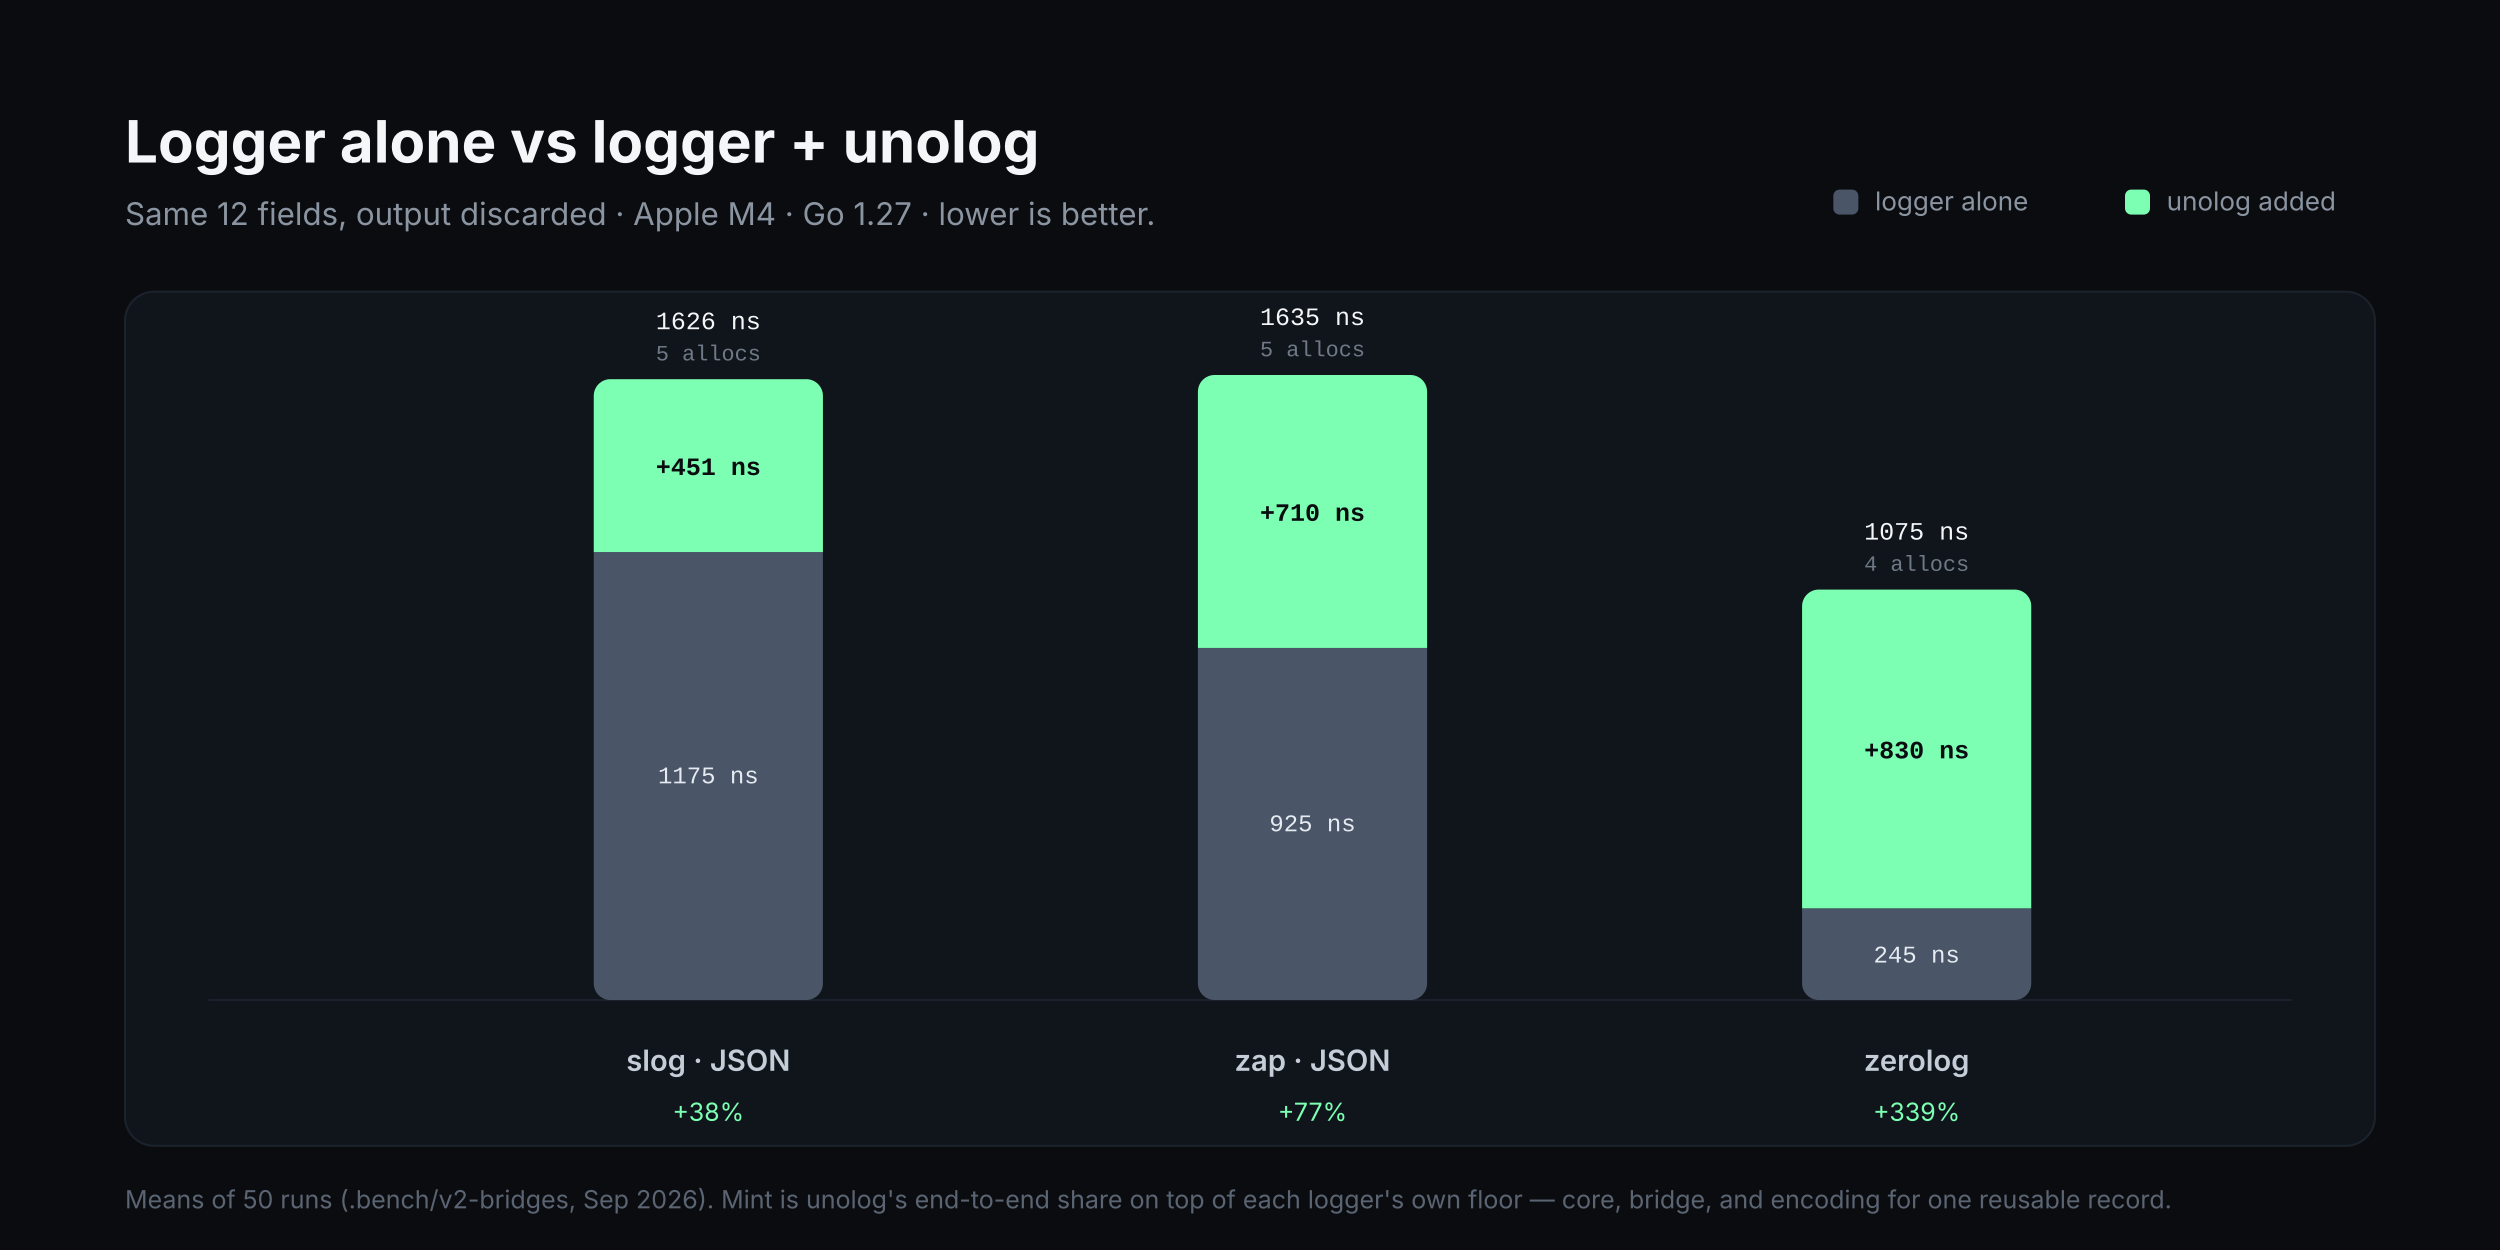
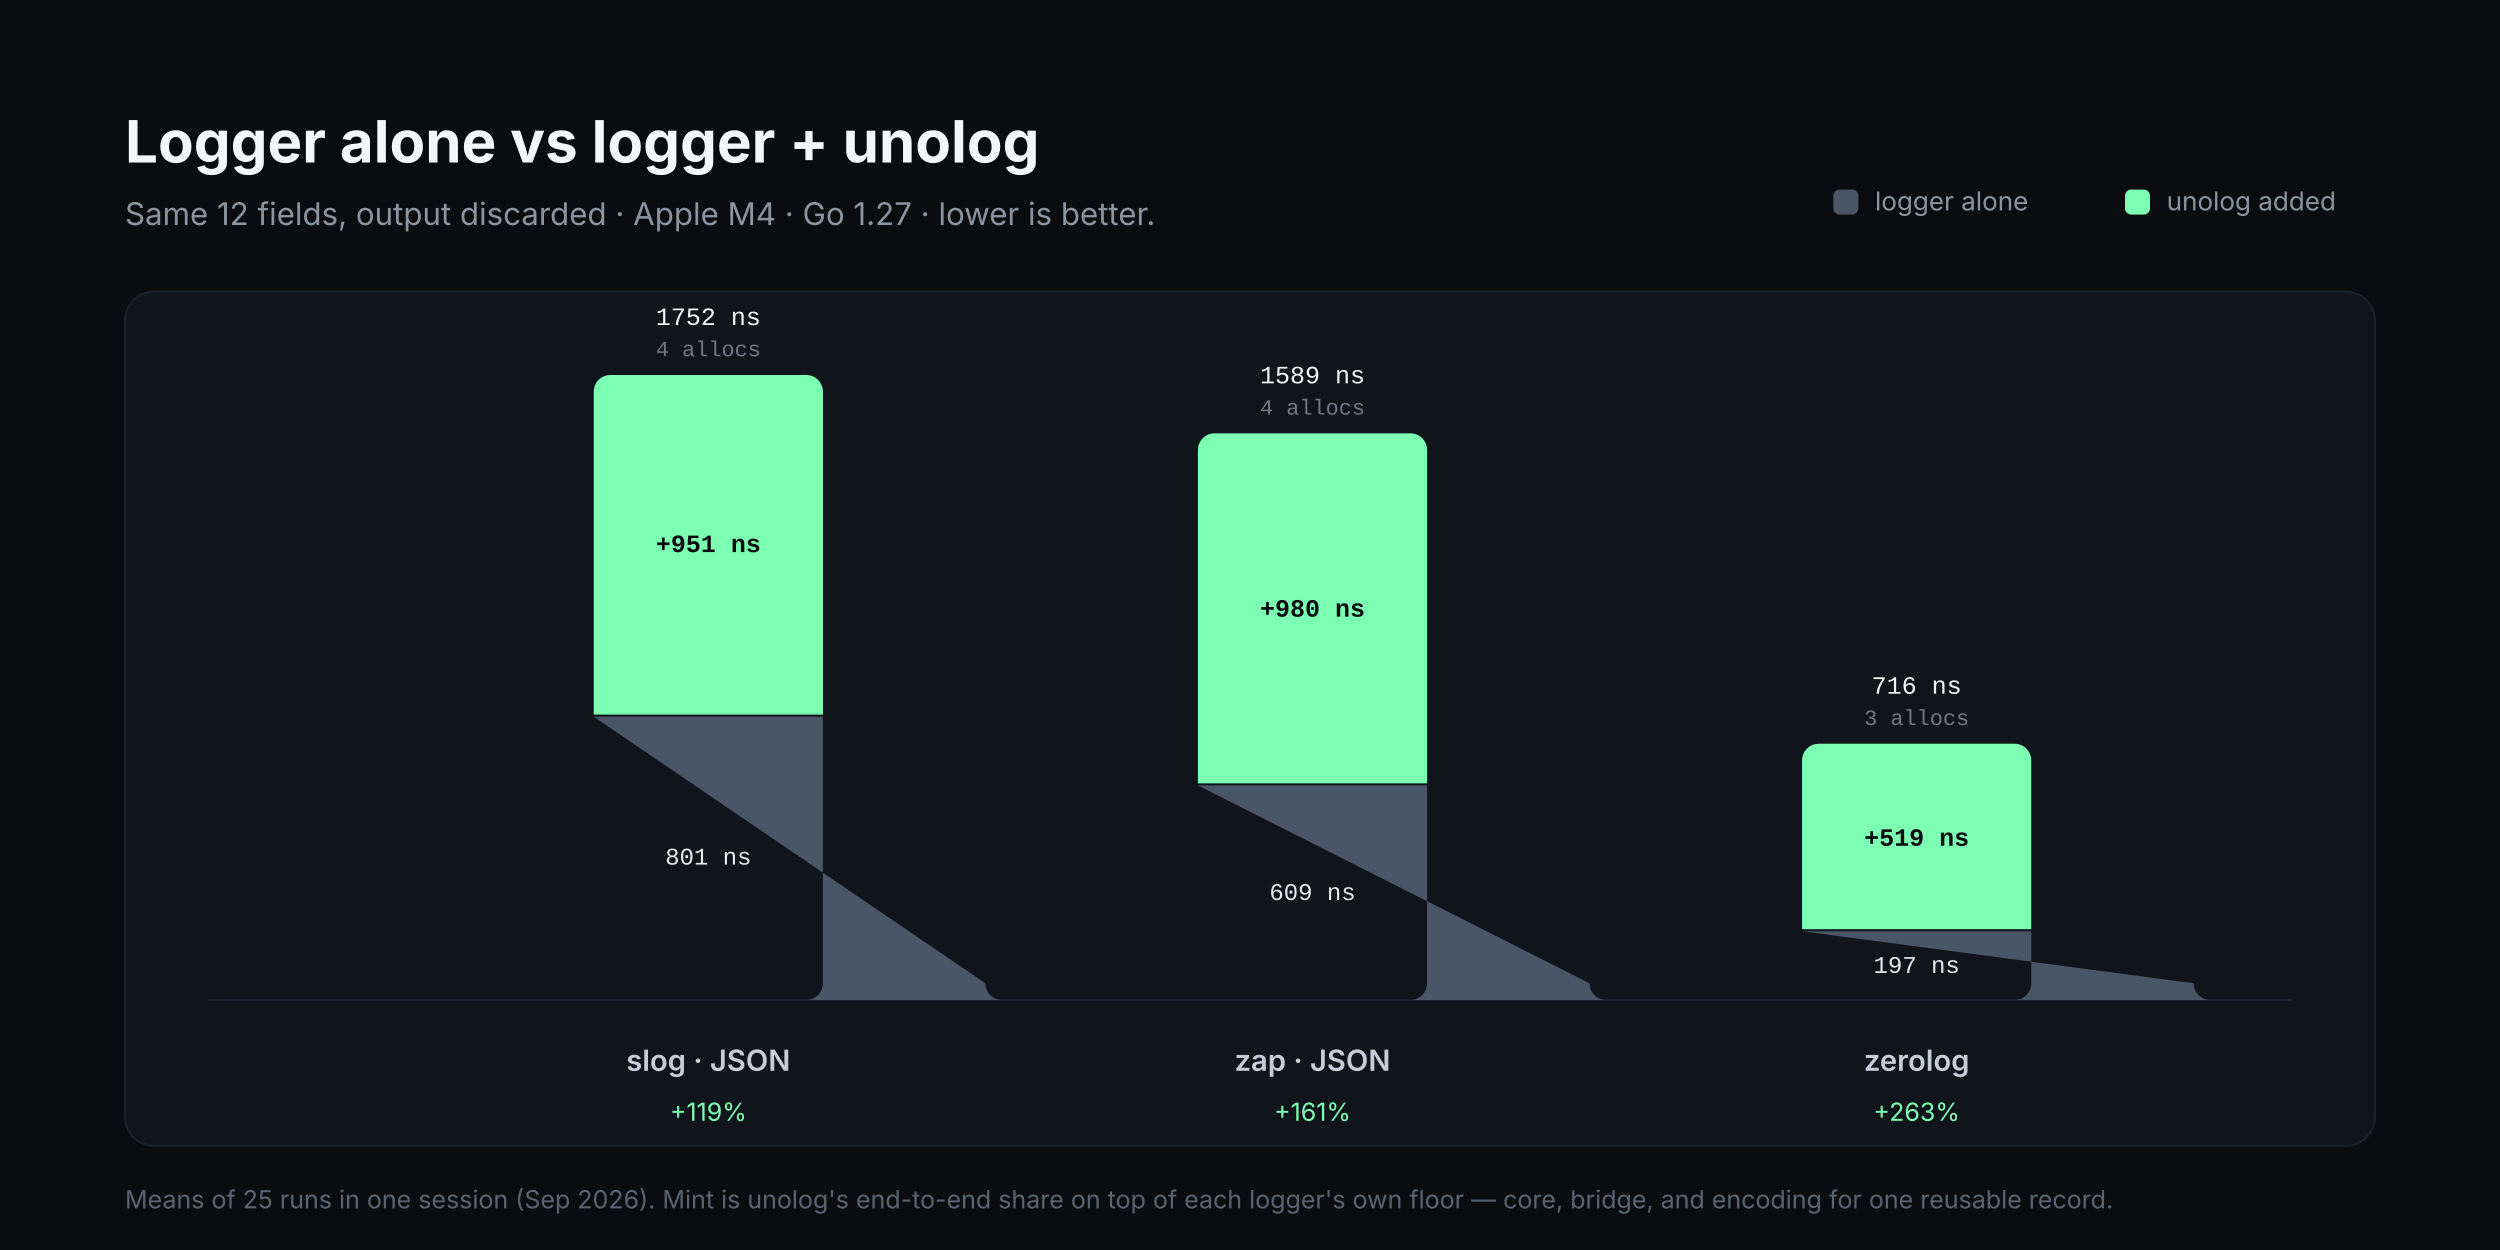
<svg xmlns="http://www.w3.org/2000/svg" width="1200" height="600" viewBox="0 0 1200 600" fill="none" role="img" aria-labelledby="title desc">
  <rect width="1200" height="600" fill="#0A0C10" />
  <text x="60" y="78" font-family="Inter, Segoe UI, Roboto, Helvetica, Arial, sans-serif" font-size="28" font-weight="700" fill="#F4F6F8">Logger alone vs logger + unolog</text>
  <text x="60" y="108" font-family="Inter, Segoe UI, Roboto, Helvetica, Arial, sans-serif" font-size="15" fill="#8B94A1">Same 12 fields, output discarded · Apple M4 · Go 1.27 · lower is better.</text>
  <rect x="880" y="91" width="12" height="12" rx="3" fill="#4A5568" />
  <text x="900" y="101" font-family="Inter, Segoe UI, Roboto, Helvetica, Arial, sans-serif" font-size="12.5" fill="#8B94A1">logger alone</text>
  <rect x="1020" y="91" width="12" height="12" rx="3" fill="#7CFFB2" />
  <text x="1040" y="101" font-family="Inter, Segoe UI, Roboto, Helvetica, Arial, sans-serif" font-size="12.5" fill="#8B94A1">unolog added</text>
  <rect x="60" y="140" width="1080" height="410" rx="14" fill="#10151C" stroke="#1B222B" />
  <line x1="100" y1="480" x2="1100" y2="480" stroke="#1B222B" />
-   <path d="M285 265 h110 v207 a8 8 0 0 1 -8 8 h-94 a8 8 0 0 1 -8 -8 z" fill="#4A5568" />
-   <text x="340" y="376" text-anchor="middle" font-family="ui-monospace, SFMono-Regular, Menlo, Monaco, Consolas, Liberation Mono, monospace" font-size="11.5" fill="#E6EBF1">1175 ns</text>
-   <path d="M285 190 a8 8 0 0 1 8 -8 h94 a8 8 0 0 1 8 8 v75 h-110 z" fill="#7CFFB2" />
-   <text x="340" y="228" text-anchor="middle" font-family="ui-monospace, SFMono-Regular, Menlo, Monaco, Consolas, Liberation Mono, monospace" font-size="12" font-weight="700" fill="#0A0C10">+451 ns</text>
-   <text x="340" y="158" text-anchor="middle" font-family="ui-monospace, SFMono-Regular, Menlo, Monaco, Consolas, Liberation Mono, monospace" font-size="12" fill="#F4F6F8">1626 ns</text>
-   <text x="340" y="173" text-anchor="middle" font-family="ui-monospace, SFMono-Regular, Menlo, Monaco, Consolas, Liberation Mono, monospace" font-size="10.5" fill="#6F7885">5 allocs</text>
+   <path d="M285 344 h110 v128 a8 8 0 0 1 -8 8 h94 a8 8 0 0 1 -8 -8 z" fill="#4A5568" />
+   <text x="340" y="415" text-anchor="middle" font-family="ui-monospace, SFMono-Regular, Menlo, Monaco, Consolas, Liberation Mono, monospace" font-size="11.5" fill="#E6EBF1">801 ns</text>
+   <path d="M285 188 a8 8 0 0 1 8 -8 h94 a8 8 0 0 1 8 8 v155 h-110 z" fill="#7CFFB2" />
+   <text x="340" y="265" text-anchor="middle" font-family="ui-monospace, SFMono-Regular, Menlo, Monaco, Consolas, Liberation Mono, monospace" font-size="12" font-weight="700" fill="#0A0C10">+951 ns</text>
+   <text x="340" y="156" text-anchor="middle" font-family="ui-monospace, SFMono-Regular, Menlo, Monaco, Consolas, Liberation Mono, monospace" font-size="12" fill="#F4F6F8">1752 ns</text>
+   <text x="340" y="171" text-anchor="middle" font-family="ui-monospace, SFMono-Regular, Menlo, Monaco, Consolas, Liberation Mono, monospace" font-size="10.5" fill="#6F7885">4 allocs</text>
  <text x="340" y="514" text-anchor="middle" font-family="Inter, Segoe UI, Roboto, Helvetica, Arial, sans-serif" font-size="14" font-weight="600" fill="#C5CDD8">slog · JSON</text>
-   <text x="340" y="538" text-anchor="middle" font-family="Inter, Segoe UI, Roboto, Helvetica, Arial, sans-serif" font-size="12" fill="#7CFFB2">+38%</text>
-   <path d="M575 311 h110 v161 a8 8 0 0 1 -8 8 h-94 a8 8 0 0 1 -8 -8 z" fill="#4A5568" />
-   <text x="630" y="399" text-anchor="middle" font-family="ui-monospace, SFMono-Regular, Menlo, Monaco, Consolas, Liberation Mono, monospace" font-size="11.5" fill="#E6EBF1">925 ns</text>
-   <path d="M575 188 a8 8 0 0 1 8 -8 h94 a8 8 0 0 1 8 8 v123 h-110 z" fill="#7CFFB2" />
-   <text x="630" y="250" text-anchor="middle" font-family="ui-monospace, SFMono-Regular, Menlo, Monaco, Consolas, Liberation Mono, monospace" font-size="12" font-weight="700" fill="#0A0C10">+710 ns</text>
-   <text x="630" y="156" text-anchor="middle" font-family="ui-monospace, SFMono-Regular, Menlo, Monaco, Consolas, Liberation Mono, monospace" font-size="12" fill="#F4F6F8">1635 ns</text>
-   <text x="630" y="171" text-anchor="middle" font-family="ui-monospace, SFMono-Regular, Menlo, Monaco, Consolas, Liberation Mono, monospace" font-size="10.5" fill="#6F7885">5 allocs</text>
+   <text x="340" y="538" text-anchor="middle" font-family="Inter, Segoe UI, Roboto, Helvetica, Arial, sans-serif" font-size="12" fill="#7CFFB2">+119%</text>
+   <path d="M575 377 h110 v95 a8 8 0 0 1 -8 8 h94 a8 8 0 0 1 -8 -8 z" fill="#4A5568" />
+   <text x="630" y="432" text-anchor="middle" font-family="ui-monospace, SFMono-Regular, Menlo, Monaco, Consolas, Liberation Mono, monospace" font-size="11.5" fill="#E6EBF1">609 ns</text>
+   <path d="M575 216 a8 8 0 0 1 8 -8 h94 a8 8 0 0 1 8 8 v160 h-110 z" fill="#7CFFB2" />
+   <text x="630" y="296" text-anchor="middle" font-family="ui-monospace, SFMono-Regular, Menlo, Monaco, Consolas, Liberation Mono, monospace" font-size="12" font-weight="700" fill="#0A0C10">+980 ns</text>
+   <text x="630" y="184" text-anchor="middle" font-family="ui-monospace, SFMono-Regular, Menlo, Monaco, Consolas, Liberation Mono, monospace" font-size="12" fill="#F4F6F8">1589 ns</text>
+   <text x="630" y="199" text-anchor="middle" font-family="ui-monospace, SFMono-Regular, Menlo, Monaco, Consolas, Liberation Mono, monospace" font-size="10.5" fill="#6F7885">4 allocs</text>
  <text x="630" y="514" text-anchor="middle" font-family="Inter, Segoe UI, Roboto, Helvetica, Arial, sans-serif" font-size="14" font-weight="600" fill="#C5CDD8">zap · JSON</text>
-   <text x="630" y="538" text-anchor="middle" font-family="Inter, Segoe UI, Roboto, Helvetica, Arial, sans-serif" font-size="12" fill="#7CFFB2">+77%</text>
-   <path d="M865 436 h110 v36 a8 8 0 0 1 -8 8 h-94 a8 8 0 0 1 -8 -8 z" fill="#4A5568" />
-   <text x="920" y="462" text-anchor="middle" font-family="ui-monospace, SFMono-Regular, Menlo, Monaco, Consolas, Liberation Mono, monospace" font-size="11.5" fill="#E6EBF1">245 ns</text>
-   <path d="M865 291 a8 8 0 0 1 8 -8 h94 a8 8 0 0 1 8 8 v145 h-110 z" fill="#7CFFB2" />
-   <text x="920" y="364" text-anchor="middle" font-family="ui-monospace, SFMono-Regular, Menlo, Monaco, Consolas, Liberation Mono, monospace" font-size="12" font-weight="700" fill="#0A0C10">+830 ns</text>
-   <text x="920" y="259" text-anchor="middle" font-family="ui-monospace, SFMono-Regular, Menlo, Monaco, Consolas, Liberation Mono, monospace" font-size="12" fill="#F4F6F8">1075 ns</text>
-   <text x="920" y="274" text-anchor="middle" font-family="ui-monospace, SFMono-Regular, Menlo, Monaco, Consolas, Liberation Mono, monospace" font-size="10.5" fill="#6F7885">4 allocs</text>
+   <text x="630" y="538" text-anchor="middle" font-family="Inter, Segoe UI, Roboto, Helvetica, Arial, sans-serif" font-size="12" fill="#7CFFB2">+161%</text>
+   <path d="M865 447 h110 v25 a8 8 0 0 1 -8 8 h94 a8 8 0 0 1 -8 -8 z" fill="#4A5568" />
+   <text x="920" y="467" text-anchor="middle" font-family="ui-monospace, SFMono-Regular, Menlo, Monaco, Consolas, Liberation Mono, monospace" font-size="11.5" fill="#E6EBF1">197 ns</text>
+   <path d="M865 365 a8 8 0 0 1 8 -8 h94 a8 8 0 0 1 8 8 v81 h-110 z" fill="#7CFFB2" />
+   <text x="920" y="406" text-anchor="middle" font-family="ui-monospace, SFMono-Regular, Menlo, Monaco, Consolas, Liberation Mono, monospace" font-size="12" font-weight="700" fill="#0A0C10">+519 ns</text>
+   <text x="920" y="333" text-anchor="middle" font-family="ui-monospace, SFMono-Regular, Menlo, Monaco, Consolas, Liberation Mono, monospace" font-size="12" fill="#F4F6F8">716 ns</text>
+   <text x="920" y="348" text-anchor="middle" font-family="ui-monospace, SFMono-Regular, Menlo, Monaco, Consolas, Liberation Mono, monospace" font-size="10.5" fill="#6F7885">3 allocs</text>
  <text x="920" y="514" text-anchor="middle" font-family="Inter, Segoe UI, Roboto, Helvetica, Arial, sans-serif" font-size="14" font-weight="600" fill="#C5CDD8">zerolog</text>
-   <text x="920" y="538" text-anchor="middle" font-family="Inter, Segoe UI, Roboto, Helvetica, Arial, sans-serif" font-size="12" fill="#7CFFB2">+339%</text>
-   <text x="60" y="580" font-family="Inter, Segoe UI, Roboto, Helvetica, Arial, sans-serif" font-size="12" fill="#5B6472">Means of 50 runs (.bench/v2-bridges, Sep 2026). Mint is unolog's end-to-end share on top of each logger's own floor — core, bridge, and encoding for one reusable record.</text>
+   <text x="920" y="538" text-anchor="middle" font-family="Inter, Segoe UI, Roboto, Helvetica, Arial, sans-serif" font-size="12" fill="#7CFFB2">+263%</text>
+   <text x="60" y="580" font-family="Inter, Segoe UI, Roboto, Helvetica, Arial, sans-serif" font-size="12" fill="#5B6472">Means of 25 runs in one session (Sep 2026). Mint is unolog's end-to-end share on top of each logger's own floor — core, bridge, and encoding for one reusable record.</text>
</svg>
